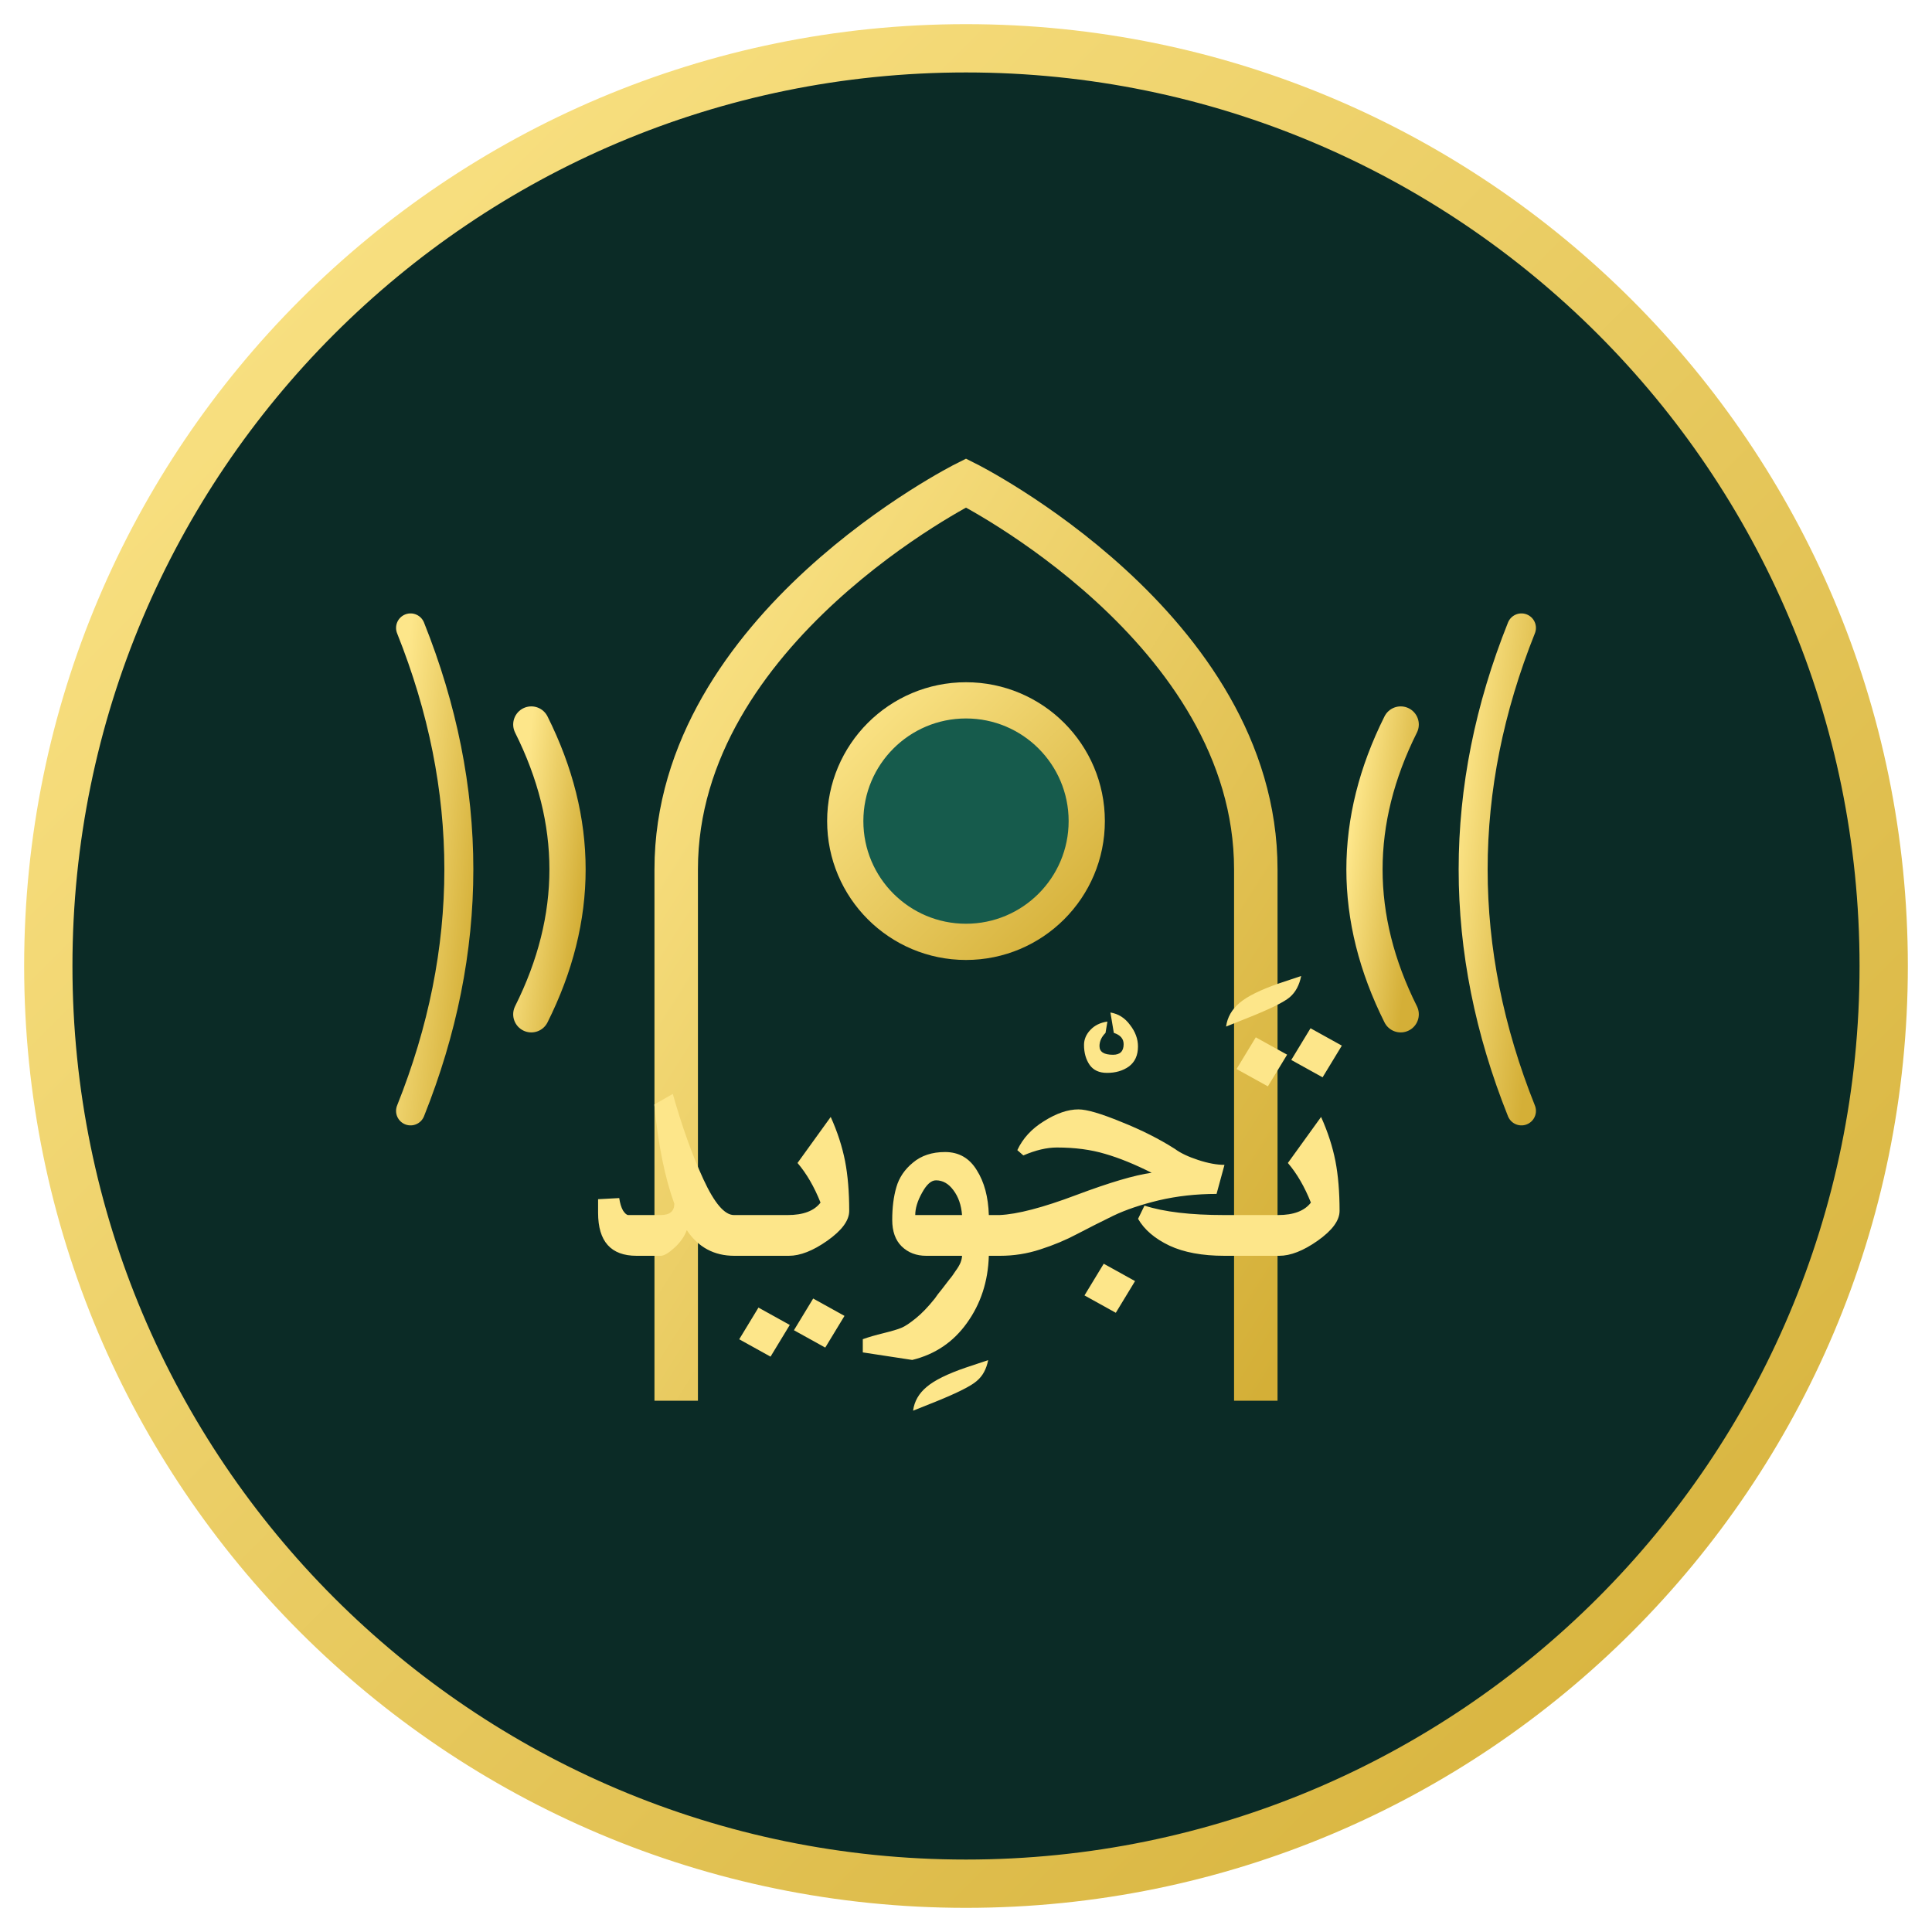
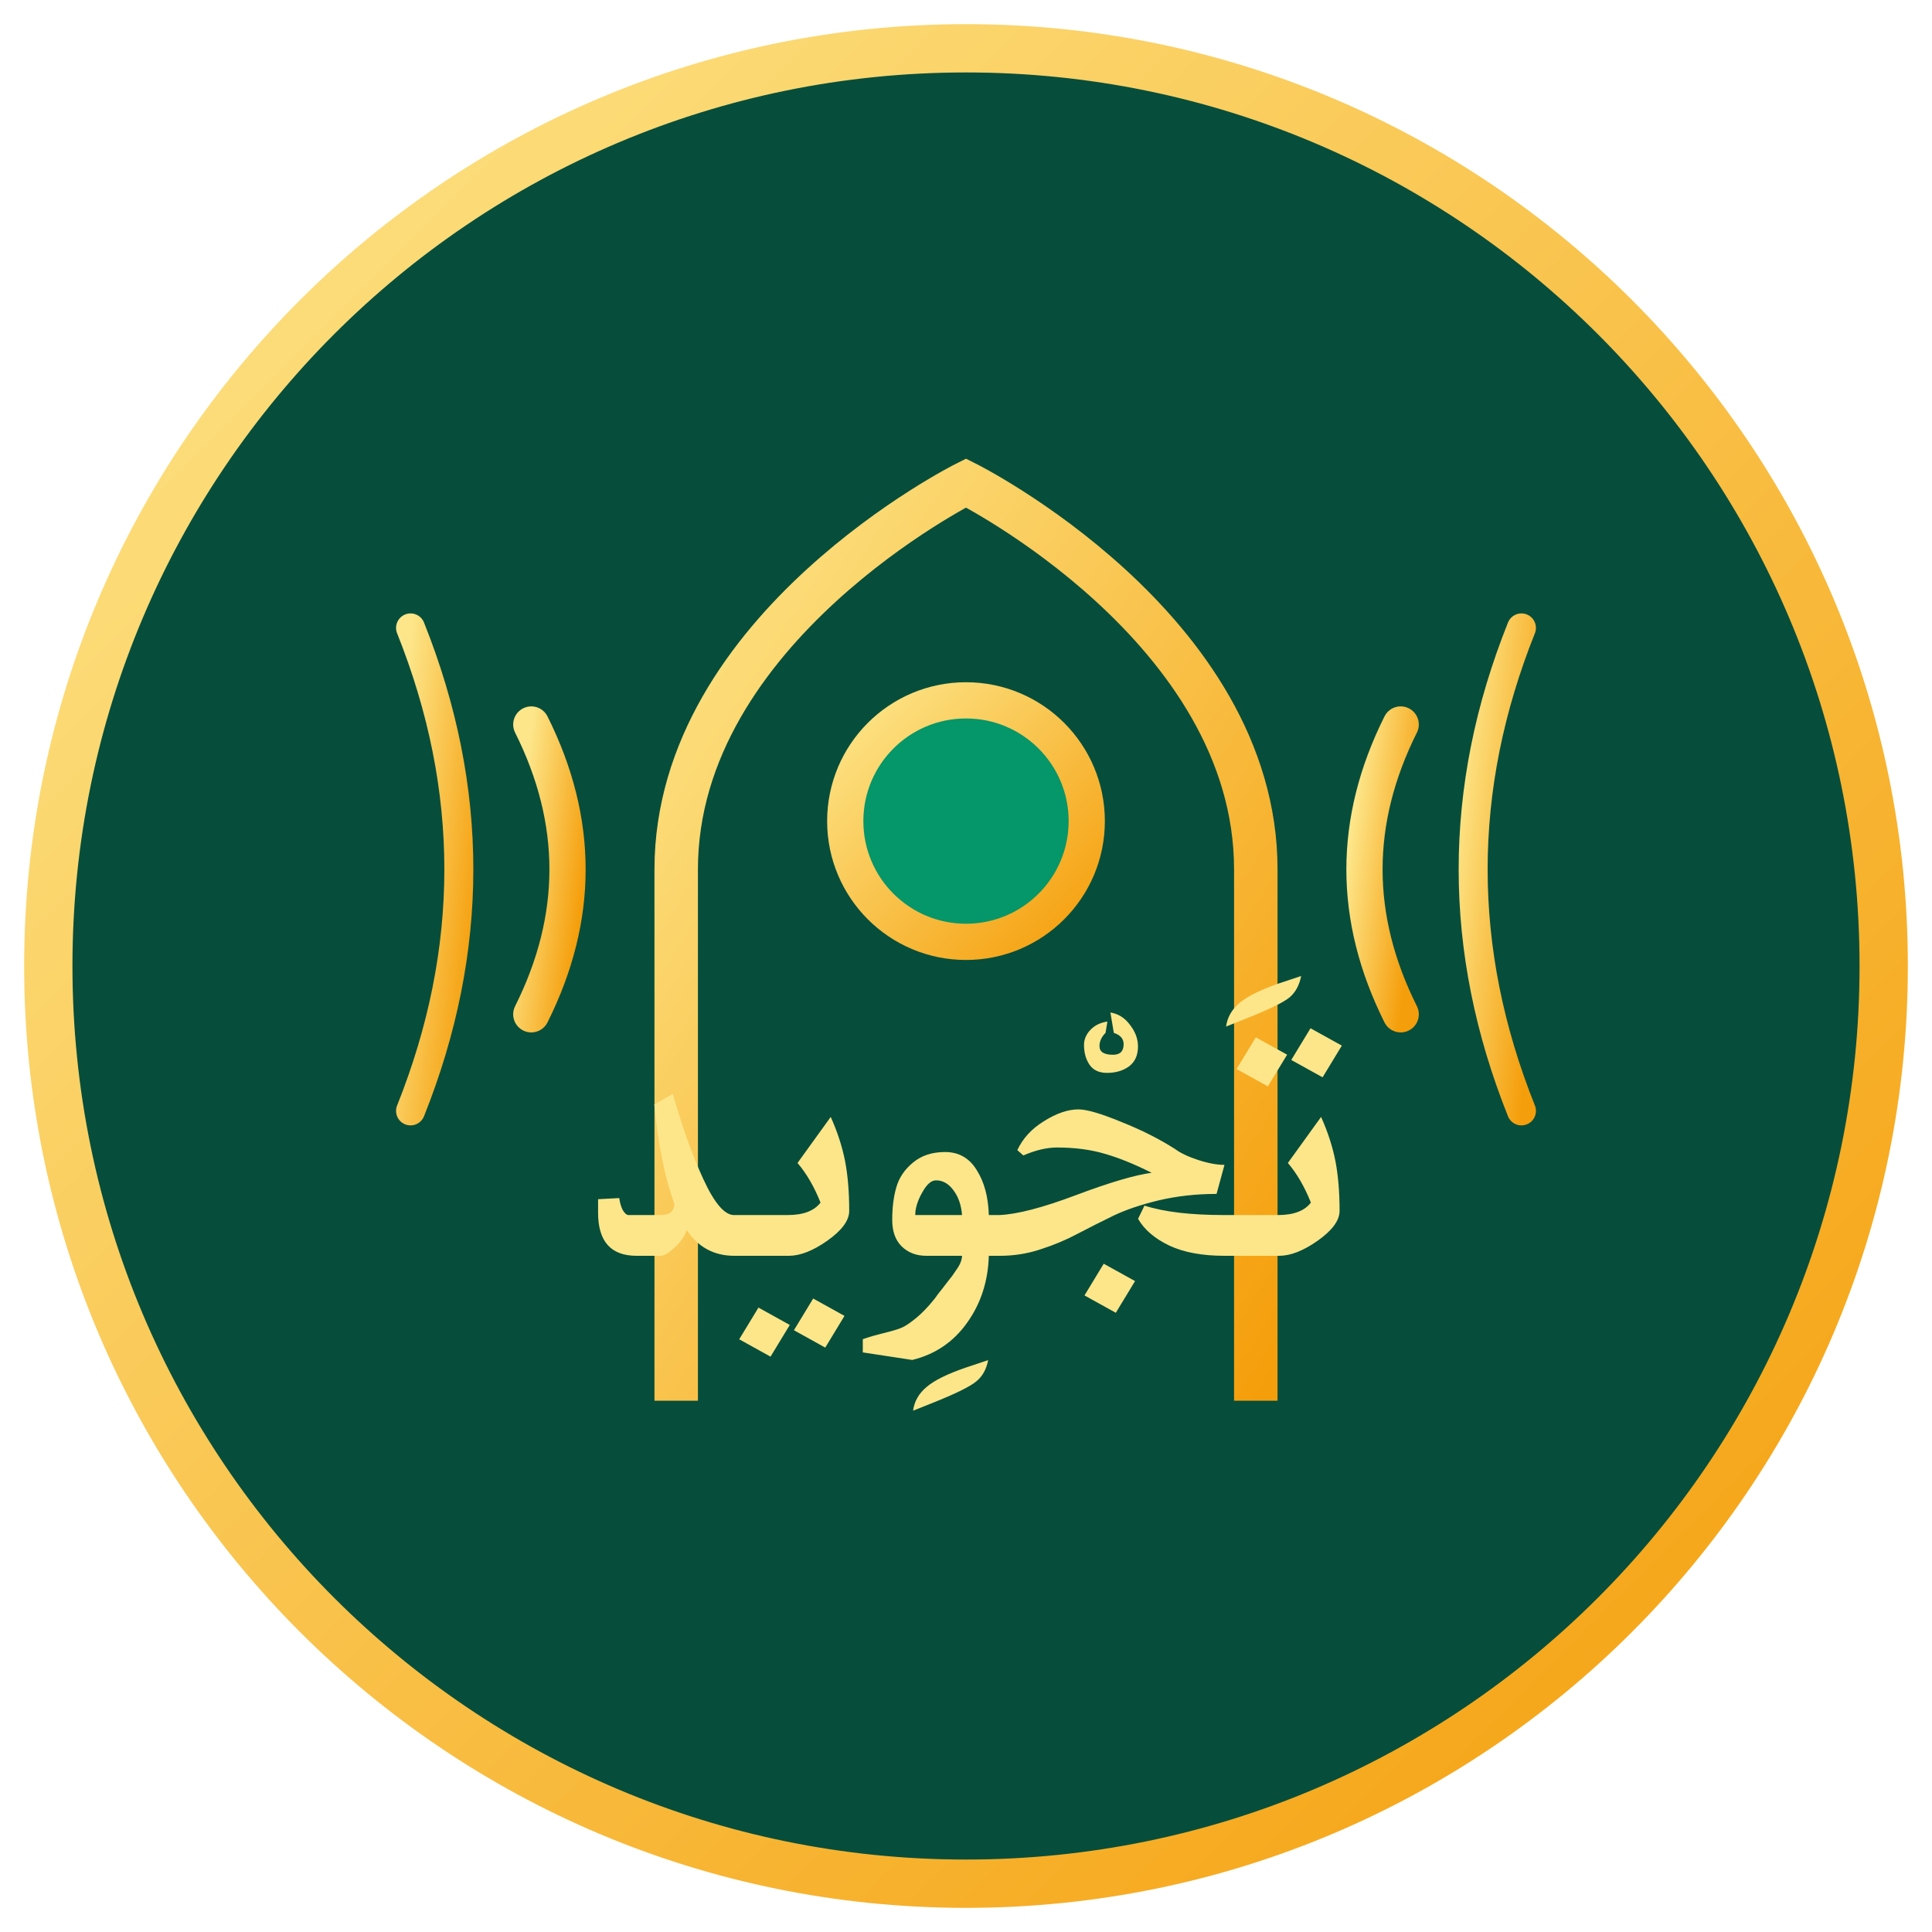
<svg xmlns="http://www.w3.org/2000/svg" viewBox="0 0 80 80" width="80" height="80">
  <defs>
    <linearGradient id="goldTajweed" x1="0%" y1="0%" x2="100%" y2="100%">
      <stop offset="0%" stop-color="#FDE68A" />
-       <stop offset="100%" stop-color="#D4AF37" />
+       <stop offset="100%" stop-color="#F59E0B" />
    </linearGradient>
  </defs>
-   <circle cx="40" cy="40" r="38" fill="#0B2B26" stroke="url(#goldTajweed)" stroke-width="2" />
+   <circle cx="40" cy="40" r="38" fill="#064E3B" stroke="url(#goldTajweed)" stroke-width="2" />
  <path d="M 28 58 L 28 36 C 28 26, 40 20, 40 20 C 40 20, 52 26, 52 36 L 52 58" fill="none" stroke="url(#goldTajweed)" stroke-width="1.8" />
-   <circle cx="40" cy="34" r="5" fill="#165B4C" stroke="url(#goldTajweed)" stroke-width="1.5" />
+   <circle cx="40" cy="34" r="5" fill="#059669" stroke="url(#goldTajweed)" stroke-width="1.5" />
  <path d="M 22 42 Q 25 36 22 30" fill="none" stroke="url(#goldTajweed)" stroke-width="1.5" stroke-linecap="round" />
  <path d="M 17 46 Q 21 36 17 26" fill="none" stroke="url(#goldTajweed)" stroke-width="1.2" stroke-linecap="round" />
  <path d="M 58 42 Q 55 36 58 30" fill="none" stroke="url(#goldTajweed)" stroke-width="1.5" stroke-linecap="round" />
  <path d="M 63 46 Q 59 36 63 26" fill="none" stroke="url(#goldTajweed)" stroke-width="1.2" stroke-linecap="round" />
  <text x="40" y="52" font-family="'Amiri', serif" font-size="16" font-weight="bold" text-anchor="middle" fill="#FDE68A">تَجْوِيد</text>
</svg>
